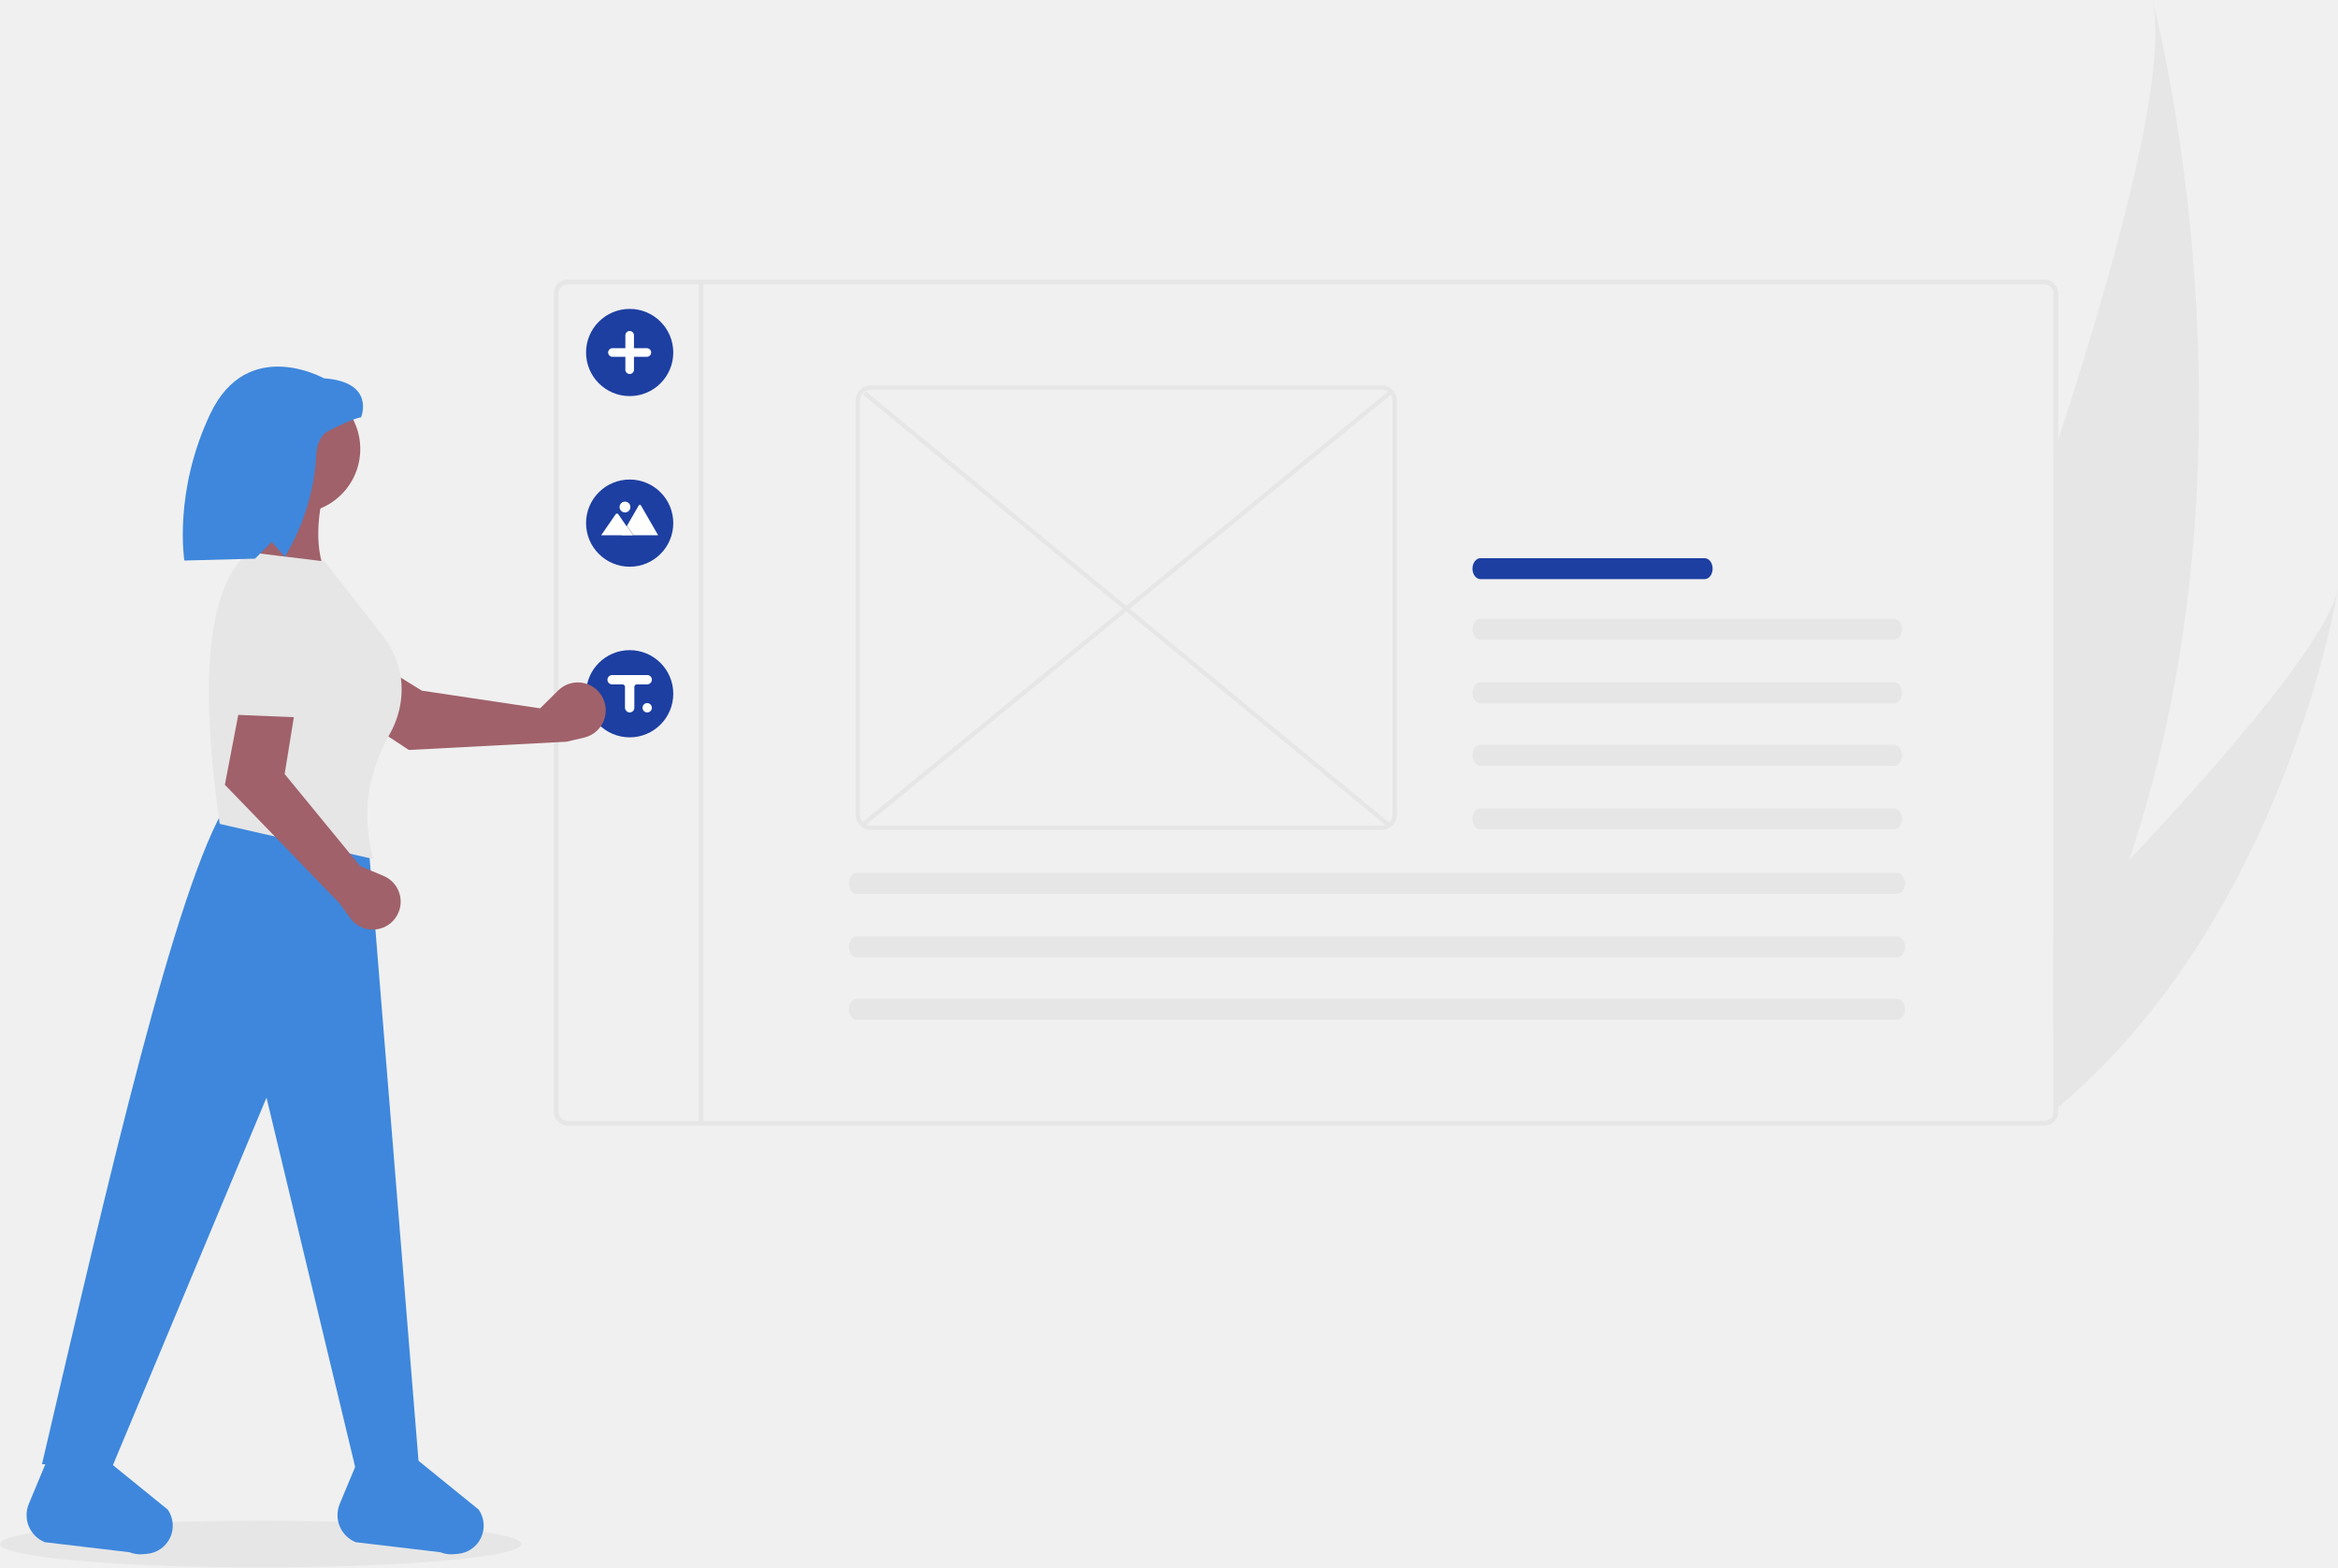
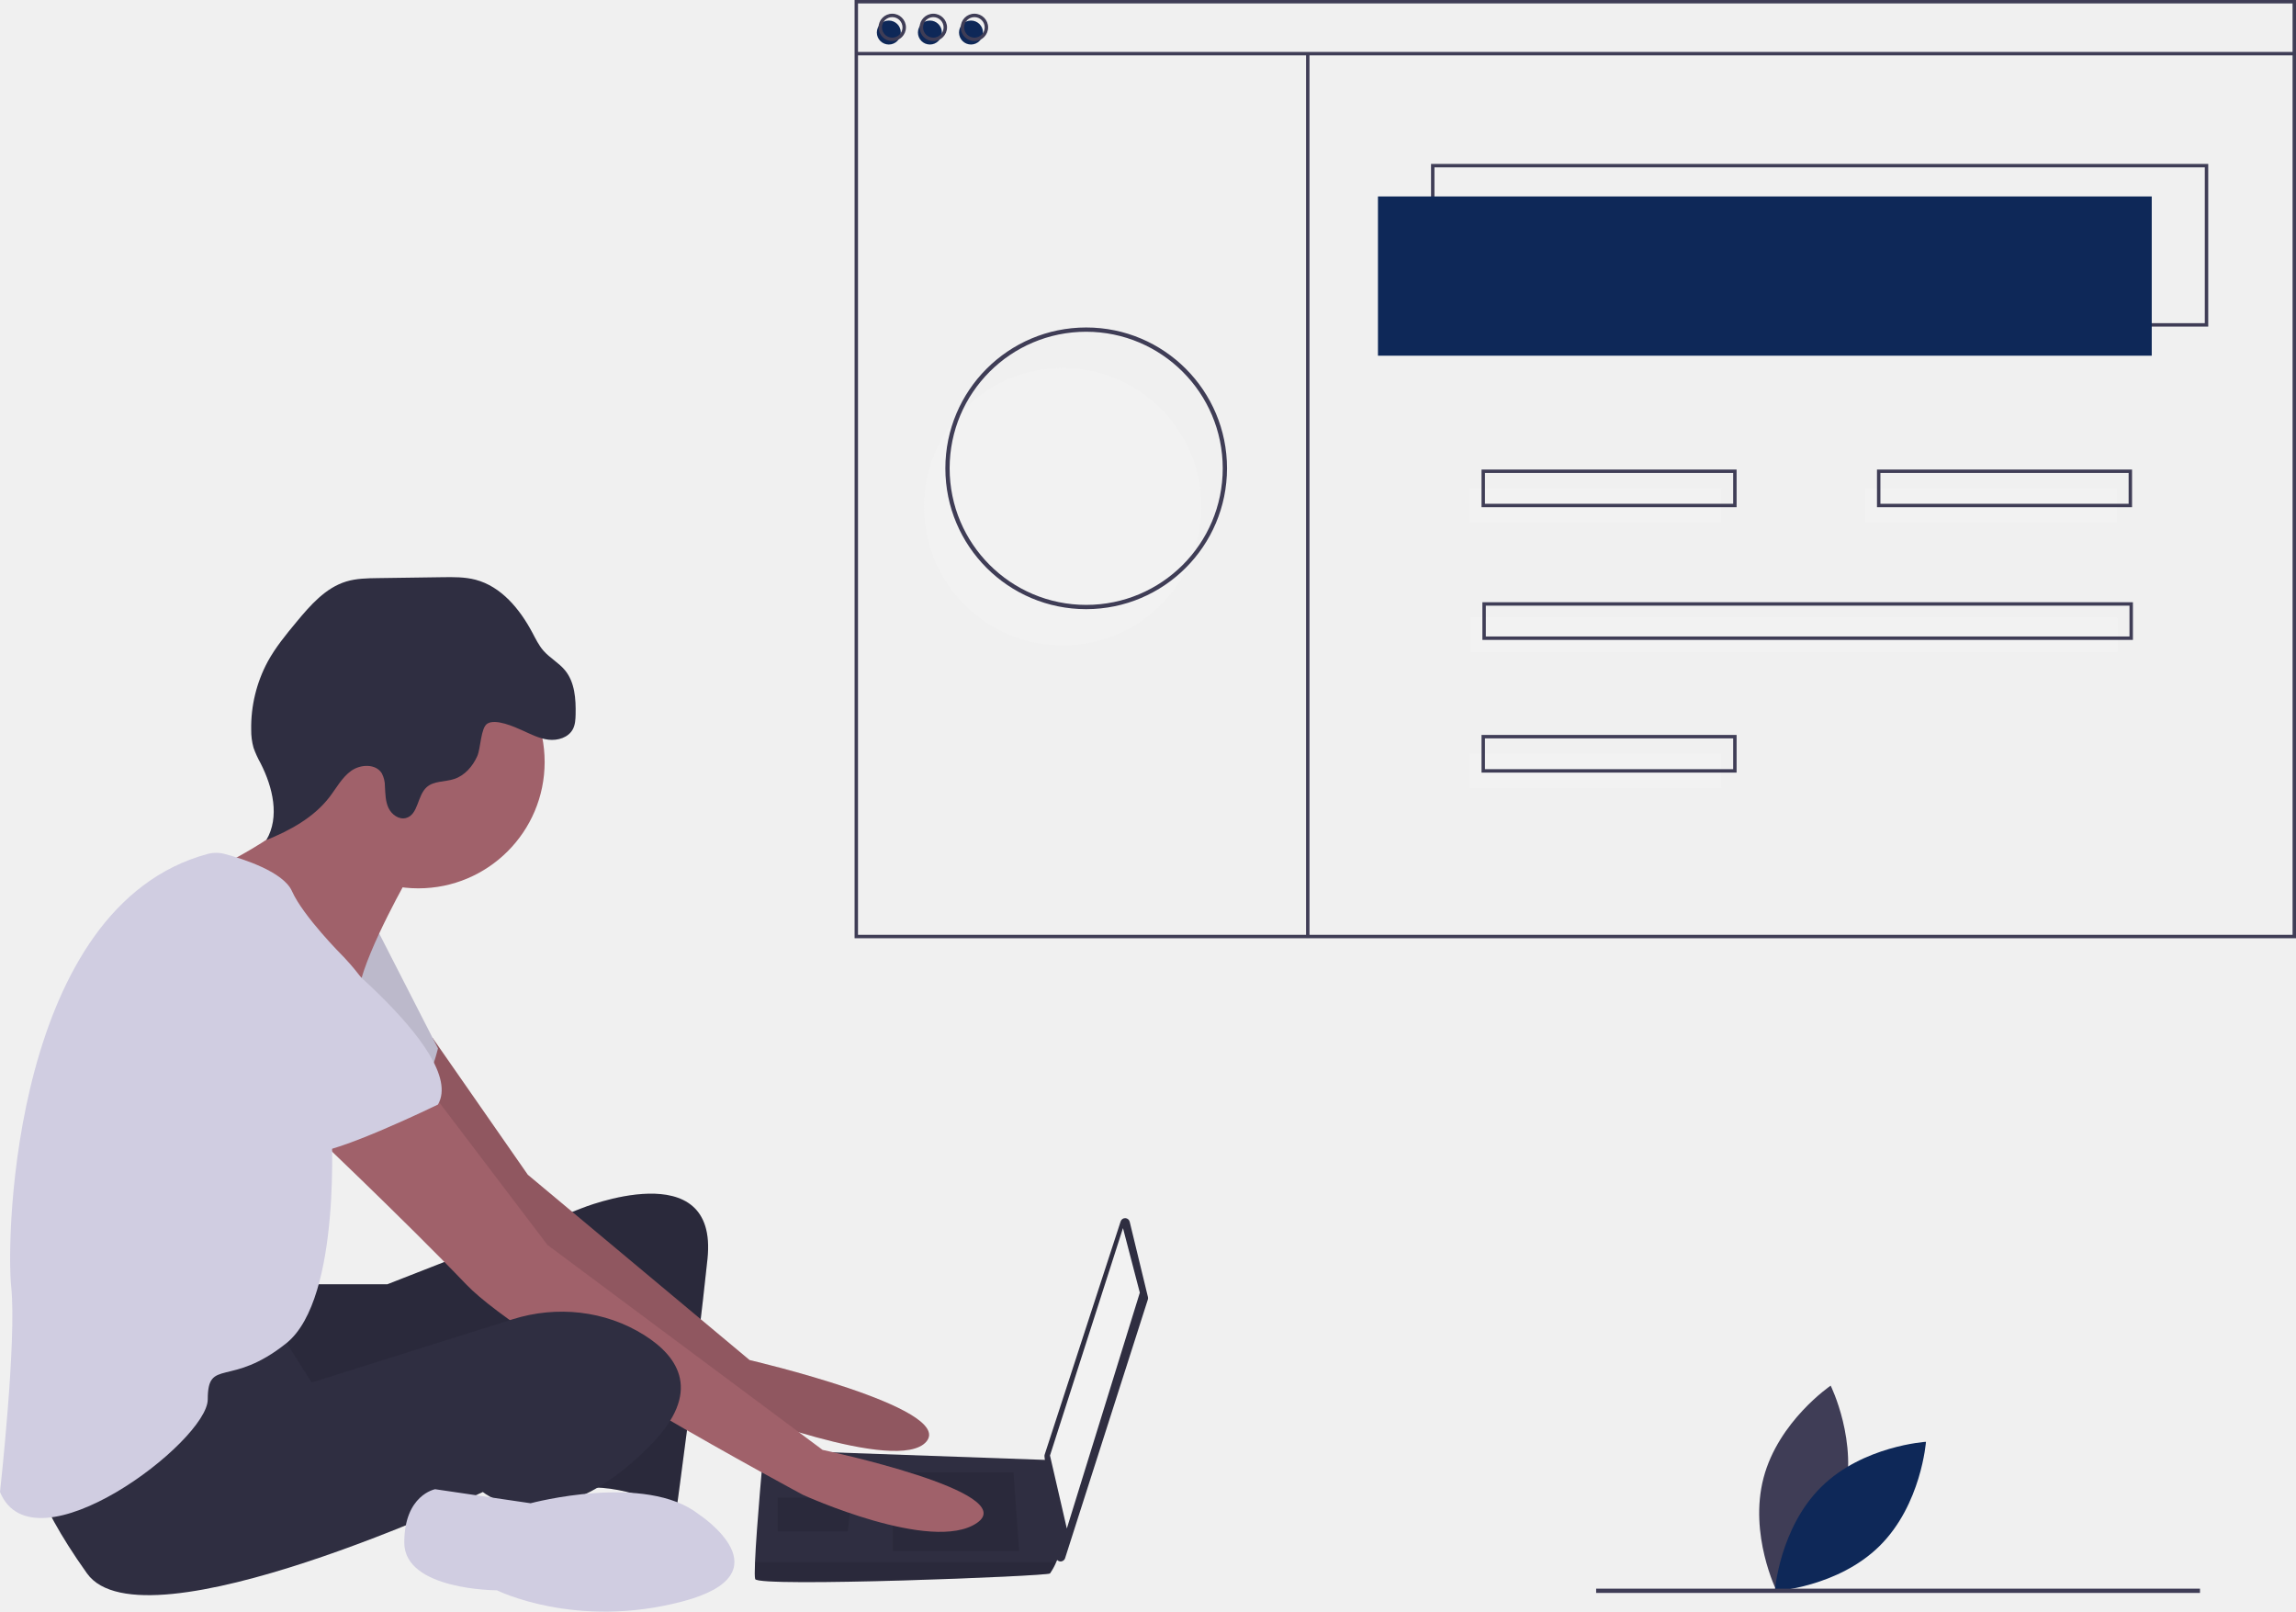
- <svg xmlns="http://www.w3.org/2000/svg" id="b8a77818-6ab0-46b3-bde5-d559b2498a42" data-name="Layer 1" width="1000.1" height="670.62" viewBox="0 0 1000.1 670.62">
-   <path d="M1010.56,482.85a455.603,455.603,0,0,1-30.18,69.41c-.66,1.22-1.33,2.44-2,3.66V309c.67-2.04,1.34-4.07,2-6.11,26.91-82.58,46.9-159.04,40.29-188.2C1022.61,122.03,1070.48,307.39,1010.56,482.85Z" transform="translate(-99.95001 -114.69)" fill="#e6e6e6" />
-   <path d="M1100.05,366.48c-.74,4.64-23.65,140.99-119.67,221.94-.66.57-1.33,1.12-2,1.67V516.41c.66-.68,1.33-1.36,2-2.05,9.84-10.1,20.05-20.73,30.18-31.51C1053.99,436.58,1095.85,387.57,1100.05,366.48Z" transform="translate(-99.95001 -114.69)" fill="#e6e6e6" />
-   <ellipse cx="111.5" cy="660.62" rx="111.5" ry="10" fill="#e6e6e6" />
-   <path d="M974.38,234.31H342.83a5.998,5.998,0,0,0-6,6v350a5.998,5.998,0,0,0,6,6H974.38a5.998,5.998,0,0,0,6-6v-350A5.998,5.998,0,0,0,974.38,234.31Zm4,356a3.999,3.999,0,0,1-4,4H342.83a3.999,3.999,0,0,1-4-4v-350a3.999,3.999,0,0,1,4-4H974.38a3.999,3.999,0,0,1,4,4Z" transform="translate(-99.95001 -114.69)" fill="#e6e6e6" />
-   <rect x="298.89" y="119.62" width="2" height="362" fill="#e6e6e6" />
-   <path d="M350.641,265.508a18.654,18.654,0,1,1,18.654,18.654A18.675,18.675,0,0,1,350.641,265.508Z" transform="translate(-99.95001 -114.69)" fill="#1d3fa2" />
-   <path d="M350.641,338.508a18.654,18.654,0,1,1,18.654,18.654A18.675,18.675,0,0,1,350.641,338.508Z" transform="translate(-99.95001 -114.69)" fill="#1d3fa2" />
-   <path d="M350.641,411.508a18.654,18.654,0,1,1,18.654,18.654A18.675,18.675,0,0,1,350.641,411.508Z" transform="translate(-99.95001 -114.69)" fill="#1d3fa2" />
-   <path d="M361.935,263.668h5.52v-5.52a1.84,1.84,0,1,1,3.68,0v5.52h5.52a1.84,1.84,0,0,1,0,3.68h-5.52v5.52a1.84,1.84,0,0,1-3.68,0V267.348h-5.52a1.84,1.84,0,1,1,0-3.68Z" transform="translate(-99.95001 -114.69)" fill="#fff" />
-   <path d="M365.806,343.706h15.617a.318.318,0,0,0,.058-.005l-7.386-12.794a.517.517,0,0,0-.9,0l-4.957,8.586-.237.411Z" transform="translate(-99.95001 -114.69)" fill="#fff" />
-   <polygon points="265.856 229.016 271.188 229.016 268.57 225.214 268.382 224.94 268.288 224.803 268.05 225.214 265.856 229.016" opacity="0.2" style="isolation:isolate" />
-   <path d="M357.11,343.706h13.508l-2.618-3.802-.188-.274-3.411-4.955a.69.69,0,0,0-1.024-.061.615.615,0,0,0-.049.061Z" transform="translate(-99.95001 -114.69)" fill="#fff" />
-   <circle cx="267.341" cy="216.934" r="2.314" fill="#fff" />
-   <rect x="436.771" y="373.998" width="290.485" height="1.837" transform="translate(-205.7421 339.1264) rotate(-39.33239)" fill="#e6e6e6" />
-   <rect x="581.096" y="229.841" width="1.837" height="291.069" transform="translate(-177.7555 471.126) rotate(-50.50975)" fill="#e6e6e6" />
-   <path d="M691.032,279.588H472.415a6.437,6.437,0,0,0-6.43,6.43V463.299a6.438,6.438,0,0,0,6.43,6.43H691.032a6.437,6.437,0,0,0,6.43-6.43V286.018a6.437,6.437,0,0,0-6.43-6.43ZM472.415,467.892a4.598,4.598,0,0,1-4.593-4.593V286.018a4.598,4.598,0,0,1,4.593-4.593H691.032a4.598,4.598,0,0,1,4.593,4.593V463.299a4.598,4.598,0,0,1-4.593,4.593Z" transform="translate(-99.95001 -114.69)" fill="#e6e6e6" />
-   <g id="b7202e77-47b3-4d88-8d2a-2206841e46b2" data-name="Path 40">
-     <path d="M733.164,379.455c-1.88.041-3.38,2.078-3.349,4.551.03,2.416,1.512,4.365,3.349,4.404H910.11c1.88.041,3.43-1.931,3.461-4.404s-1.469-4.511-3.349-4.551q-.056-.001-.112,0Z" transform="translate(-99.95001 -114.69)" fill="#e6e6e6" />
-   </g>
-   <path id="bfc1215b-6465-4563-8feb-7e589d2c97b6" data-name="Path 40" d="M733.164,353.512c-1.88.041-3.38,2.078-3.349,4.551.03,2.416,1.512,4.365,3.349,4.404h95.916c1.88.041,3.43-1.931,3.461-4.404s-1.469-4.511-3.349-4.551q-.056-.001-.112,0Z" transform="translate(-99.95001 -114.69)" fill="#1d3fa2" />
-   <g id="e482ad8c-5b59-4aa3-8d0a-acebf632571d" data-name="Path 40">
-     <path d="M733.164,406.634c-1.88.041-3.38,2.078-3.349,4.551.03,2.416,1.512,4.365,3.349,4.404H910.11c1.88.041,3.43-1.931,3.461-4.404s-1.469-4.511-3.349-4.551q-.056-.001-.112,0Z" transform="translate(-99.95001 -114.69)" fill="#e6e6e6" />
-   </g>
-   <g id="a4240805-a668-4077-939e-34c0ef9642f4" data-name="Path 40">
-     <path d="M733.164,433.375c-1.88.041-3.38,2.078-3.349,4.551.03,2.416,1.512,4.365,3.349,4.404H910.11c1.88.041,3.43-1.931,3.461-4.404s-1.469-4.511-3.349-4.551q-.056-.001-.112,0Z" transform="translate(-99.95001 -114.69)" fill="#e6e6e6" />
-   </g>
-   <g id="ecd3311d-200b-4df1-9e16-2b2cfcf2d576" data-name="Path 40">
-     <path d="M733.164,460.554c-1.88.041-3.38,2.078-3.349,4.551.03,2.416,1.512,4.365,3.349,4.404H910.11c1.88.041,3.43-1.931,3.461-4.404s-1.469-4.511-3.349-4.551q-.056-.001-.112,0Z" transform="translate(-99.95001 -114.69)" fill="#e6e6e6" />
-   </g>
-   <g id="b12ed9b2-cc32-4c4f-a9d5-2d1deb4d0e3e" data-name="Path 40">
-     <path d="M466.421,488.156c-1.88.041-3.38,2.078-3.349,4.551.03,2.416,1.512,4.365,3.349,4.404H911.367c1.88.041,3.43-1.931,3.461-4.404s-1.469-4.511-3.349-4.551q-.056-.001-.112,0Z" transform="translate(-99.95001 -114.69)" fill="#e6e6e6" />
-   </g>
-   <g id="e10bb4bc-6df1-41b6-ac46-84090840b498" data-name="Path 40">
-     <path d="M466.421,515.335c-1.88.041-3.38,2.078-3.349,4.551.03,2.416,1.512,4.365,3.349,4.404H911.367c1.88.041,3.43-1.931,3.461-4.404s-1.469-4.511-3.349-4.551q-.056-.001-.112,0Z" transform="translate(-99.95001 -114.69)" fill="#e6e6e6" />
-   </g>
-   <g id="e3c0a870-6a35-4470-a43f-0902a465f5fb" data-name="Path 40">
-     <path d="M466.421,542.076c-1.88.041-3.38,2.078-3.349,4.551.03,2.416,1.512,4.365,3.349,4.404H911.367c1.88.041,3.43-1.931,3.461-4.404s-1.469-4.511-3.349-4.551q-.056-.001-.112,0Z" transform="translate(-99.95001 -114.69)" fill="#e6e6e6" />
-   </g>
-   <path d="M279.498,746.22l-26.896-.845L213.95,584.31,148.021,742.09l-30.108-.946c28.624-122.863,57.423-247.99,79.198-282.708l60.467,17.504Z" transform="translate(-99.95001 -114.69)" fill="#3E87DC" />
-   <path d="M162.725,779.514l-1.867.149a12.101,12.101,0,0,1-5.524-.853L119.11,774.517a12.504,12.504,0,0,1-6.831-16.392L120.118,739.31h25.38L171.716,760.573A12.101,12.101,0,0,1,162.725,779.514Z" transform="translate(-99.95001 -114.69)" fill="#3E87DC" />
-   <path d="M295.725,779.514l-1.867.149a12.101,12.101,0,0,1-5.524-.853L252.11,774.517a12.504,12.504,0,0,1-6.831-16.392L253.118,739.31h25.38L304.716,760.573A12.101,12.101,0,0,1,295.725,779.514Z" transform="translate(-99.95001 -114.69)" fill="#3E87DC" />
-   <path d="M274.841,435.568l-47.526-31.327,21.969-13.304,31.11,19.254,50.605,7.562,7.693-7.627a11.958,11.958,0,0,1,18.501,2.061l0,0a11.958,11.958,0,0,1-7.359,18.075l-7.592,1.775Z" transform="translate(-99.95001 -114.69)" fill="#a0616a" />
-   <path d="M227.557,412.826c-5.308-10.982-14.546-19.989-27.097-27.331l24.669-24.736c11.871,6.693,22.288,17.402,31.97,30.143Z" transform="translate(-99.95001 -114.69)" fill="#e6e6e6" />
-   <circle cx="126.63" cy="192.102" r="27.482" fill="#a0616a" />
-   <path d="M240.472,362.865l-35.007-8.752c3.127-8.935,1.958-22.355,0-36.599h35.007C235.375,334.138,233.923,350.083,240.472,362.865Z" transform="translate(-99.95001 -114.69)" fill="#a0616a" />
-   <path d="M259.567,482.208l-65.639-15.021c-6.94-48.37-8.417-98.855,12.332-116.257l32.621,3.978,24.589,31.538a42.704,42.704,0,0,1,4.861,7.861c5.287,11.074,4.286,24.024-1.789,34.687C257.312,445.199,254.492,462.827,259.567,482.208Z" transform="translate(-99.95001 -114.69)" fill="#e6e6e6" />
-   <path d="M196.144,450.462l10.706-55.906,20.711,15.187-5.852,36.115,32.301,39.396,9.994,4.18a11.958,11.958,0,0,1,5.192,17.876l0,0a11.958,11.958,0,0,1-19.515.135l-4.551-6.331Z" transform="translate(-99.95001 -114.69)" fill="#a0616a" />
-   <path d="M236.623,383.471c-4.498,11.338-4.883,24.235-1.8,38.445L199.918,420.479c-3.101-13.27-2.26-28.187.575-43.936Z" transform="translate(-99.95001 -114.69)" fill="#e6e6e6" />
-   <path d="M238.483,276.539S205.863,258.24,189.95,291.656s-11.139,62.854-11.139,62.854L209.045,353.715l7.161-7.161,5.569,6.365.085-.137A93.839,93.839,0,0,0,235.256,308.904c.253-4.242,1.715-8.138,5.614-10.087,11.139-5.569,13.526-5.569,13.526-5.569S260.761,278.131,238.483,276.539Z" transform="translate(-99.95001 -114.69)" fill="#3E87DC" />
-   <path d="M376.796,403.508h-14.893a2.074,2.074,0,0,0-2.08,1.664,2.001,2.001,0,0,0,1.973,2.336h4.431a1.069,1.069,0,0,1,1.069,1.069v8.824a2.074,2.074,0,0,0,1.664,2.08,2.001,2.001,0,0,0,2.336-1.973v-8.931a1.069,1.069,0,0,1,1.069-1.069h4.324a2.074,2.074,0,0,0,2.08-1.664A2.001,2.001,0,0,0,376.796,403.508Z" transform="translate(-99.95001 -114.69)" fill="#fff" />
-   <circle cx="276.846" cy="302.818" r="2" fill="#fff" />
+ <svg xmlns="http://www.w3.org/2000/svg" id="ade8c9af-7e2e-4eda-b5c8-b06129257226" data-name="Layer 1" width="1076.064" height="755.228" viewBox="0 0 1076.064 755.228">
+   <path d="M926.114,774.809c-6.985,26.598-31.459,43.22-31.459,43.22s-13.15-26.502-6.166-53.1,31.459-43.22,31.459-43.22S933.098,748.211,926.114,774.809Z" transform="translate(-61.96814 -72.38605)" fill="#3f3d56" />
+   <path d="M915.52,769.183c-19.563,19.327-21.751,48.831-21.751,48.831s29.528-1.831,49.091-21.159,21.751-48.831,21.751-48.831S935.082,749.855,915.52,769.183Z" transform="translate(-61.96814 -72.38605)" fill="#0e2858" />
+   <path d="M206.702,674.194h36.841l90.788-35.526s64.472-26.315,59.209,23.684-14.473,117.103-14.473,117.103-28.947-13.158-44.736-9.21-5.263-80.262-5.263-80.262-128.945,61.841-140.787,53.946-14.473-63.157-14.473-63.157Z" transform="translate(-61.96814 -72.38605)" fill="#2f2e41" />
+   <path d="M206.702,674.194h36.841l90.788-35.526s64.472-26.315,59.209,23.684-14.473,117.103-14.473,117.103-28.947-13.158-44.736-9.21-5.263-80.262-5.263-80.262-128.945,61.841-140.787,53.946-14.473-63.157-14.473-63.157Z" transform="translate(-61.96814 -72.38605)" opacity="0.1" />
+   <path d="M264.746,558.82l44.586,64.059L413.277,709.72s96.051,22.368,82.893,38.157S402.751,732.088,402.751,732.088s-119.735-86.84-123.682-93.419S231.702,570.249,231.702,570.249Z" transform="translate(-61.96814 -72.38605)" fill="#a0616a" />
+   <path d="M264.746,558.82l44.586,64.059L413.277,709.72s96.051,22.368,82.893,38.157S402.751,732.088,402.751,732.088s-119.735-86.84-123.682-93.419S231.702,570.249,231.702,570.249Z" transform="translate(-61.96814 -72.38605)" opacity="0.1" />
+   <path d="M238.281,507.092l28.947,56.578s-6.579,27.631-17.105,30.263-55.262-34.21-55.262-34.21Z" transform="translate(-61.96814 -72.38605)" fill="#d0cde1" />
+   <path d="M238.281,507.092l28.947,56.578s-6.579,27.631-17.105,30.263-55.262-34.21-55.262-34.21Z" transform="translate(-61.96814 -72.38605)" opacity="0.1" />
+   <path d="M591.419,644.9,599.97,680.172a2.203,2.203,0,0,1-.043,1.19L561.14,802.574a2.203,2.203,0,0,1-4.287-.423l-5.366-47.219a2.203,2.203,0,0,1,.094-.931L587.184,644.737A2.203,2.203,0,0,1,591.419,644.9Z" transform="translate(-61.96814 -72.38605)" fill="#2f2e41" />
+   <polygon points="526.306 575.493 534.2 605.756 499.99 716.28 492.096 682.07 526.306 575.493" fill="#f2f2f2" />
+   <path d="M415.909,812.35c1.316,3.947,136.839-1.316,138.155-2.632a28.561,28.561,0,0,0,2.895-5.263c1.237-2.632,2.368-5.263,2.368-5.263L554.064,756.588l-134.208-4.763s-3.355,36.105-4.039,52.631C415.646,808.626,415.646,811.56,415.909,812.35Z" transform="translate(-61.96814 -72.38605)" fill="#2f2e41" />
+   <polygon points="474.991 689.965 477.622 726.806 418.413 726.806 418.413 689.965 474.991 689.965" opacity="0.1" />
+   <polygon points="398.677 701.806 399.03 701.736 397.361 717.596 364.467 717.596 364.467 701.806 398.677 701.806" opacity="0.1" />
+   <path d="M415.909,812.35c1.316,3.947,136.839-1.316,138.155-2.632a28.561,28.561,0,0,0,2.895-5.263H415.817C415.646,808.626,415.646,811.56,415.909,812.35Z" transform="translate(-61.96814 -72.38605)" opacity="0.1" />
+   <circle cx="196.049" cy="357.076" r="59.209" fill="#a0616a" />
+   <path d="M254.07,482.093s-19.736,34.21-23.684,52.631-59.209-36.841-59.209-36.841l-7.237-19.079s51.973-24.342,48.025-44.078S254.07,482.093,254.07,482.093Z" transform="translate(-61.96814 -72.38605)" fill="#a0616a" />
+   <path d="M264.596,584.722l53.946,71.051,128.945,96.051s93.419,19.736,72.367,34.21-81.577-13.158-81.577-13.158S308.016,703.141,280.385,674.194s-78.946-77.63-78.946-77.63Z" transform="translate(-61.96814 -72.38605)" fill="#a0616a" />
+   <path d="M192.229,695.247,208.018,720.246l94.231-29.646c20.676-6.505,43.348-4.111,61.687,7.442,16.447,10.362,26.973,26.809,3.289,51.15-47.368,48.683-78.946,22.368-78.946,22.368S129.072,846.559,102.757,809.718s-27.631-55.262-27.631-55.262S176.44,691.299,192.229,695.247Z" transform="translate(-61.96814 -72.38605)" fill="#2f2e41" />
+   <path d="M389.593,782.087s42.104,27.631-7.895,40.789-86.84-5.263-86.84-5.263-43.42,0-43.42-22.368,14.473-25,14.473-25l44.736,6.579S364.594,762.351,389.593,782.087Z" transform="translate(-61.96814 -72.38605)" fill="#d0cde1" />
+   <path d="M306.589,414.568c4.03,1.797,8.026,3.923,12.408,4.444s9.371-1.008,11.444-4.903c1.12-2.104,1.248-4.578,1.3-6.961.158-7.225-.364-15.036-4.943-20.627-2.914-3.559-7.167-5.802-10.184-9.274-2.161-2.488-3.599-5.503-5.148-8.411-5.866-11.017-14.551-21.606-26.622-24.782-5.04-1.326-10.328-1.262-15.539-1.188l-30.397.429c-4.919.069-9.914.15-14.623,1.574-9.784,2.958-16.908,11.186-23.432,19.054-4.881,5.887-9.775,11.834-13.439,18.547a65.079,65.079,0,0,0-7.714,31.887,29.833,29.833,0,0,0,1.093,8.437,46.822,46.822,0,0,0,3.316,7.284c5.7,11.197,9.085,25.182,2.665,35.983,11.152-4.555,22.186-10.528,29.542-20.068,3.291-4.267,5.872-9.263,10.258-12.395s11.532-3.403,14.346,1.193a12.857,12.857,0,0,1,1.451,6.022c.206,3.45.2,7.033,1.663,10.164s4.947,5.658,8.273,4.721c5.729-1.614,5.18-10.406,9.593-14.4,3.351-3.033,8.521-2.453,12.826-3.83,5.016-1.604,8.779-5.95,10.924-10.759,1.63-3.656,1.606-13.223,4.691-15.203C294.208,409.022,303.004,412.969,306.589,414.568Z" transform="translate(-61.96814 -72.38605)" fill="#2f2e41" />
+   <path d="M159.24,472.562a15.616,15.616,0,0,1,8.128.021c8.446,2.268,27.38,8.27,31.44,17.405,5.263,11.842,23.684,30.263,23.684,30.263s25,25,19.736,42.104-25,36.841-25,36.841,5.263,81.577-21.052,102.63-36.841,6.579-36.841,26.315S77.757,809.718,61.968,771.561c0,0,7.895-71.051,5.263-96.051C64.638,650.871,68.434,497.145,159.24,472.562Z" transform="translate(-61.96814 -72.38605)" fill="#d0cde1" />
+   <path d="M201.439,505.777s80.262,59.209,65.788,84.209c0,0-48.683,23.684-59.209,22.368s-51.315-47.368-61.841-51.315S130.388,486.04,201.439,505.777Z" transform="translate(-61.96814 -72.38605)" fill="#d0cde1" />
+   <circle cx="498.064" cy="237.458" r="65" fill="#f2f2f2" />
+   <path d="M1096.898,225.427H732.649V149.207H1096.898ZM734.254,223.822h361.039v-73.01H734.254Z" transform="translate(-61.96814 -72.38605)" fill="#3f3d56" />
+   <rect x="645.809" y="92.065" width="362.644" height="74.615" fill="#0e2858" />
+   <circle cx="416.565" cy="15.244" r="5.616" fill="#0e2858" />
+   <circle cx="435.82" cy="15.244" r="5.616" fill="#0e2858" />
+   <circle cx="455.076" cy="15.244" r="5.616" fill="#0e2858" />
+   <path d="M1138.032,512.052H462.487V72.386h675.545Zm-673.94-1.605h672.336V73.991H464.092Z" transform="translate(-61.96814 -72.38605)" fill="#3f3d56" />
+   <rect x="401.321" y="24.338" width="673.94" height="1.605" fill="#3f3d56" />
+   <path d="M480.138,91.641a6.418,6.418,0,1,1,6.418-6.418A6.426,6.426,0,0,1,480.138,91.641Zm0-11.232a4.814,4.814,0,1,0,4.814,4.814A4.819,4.819,0,0,0,480.138,80.409Z" transform="translate(-61.96814 -72.38605)" fill="#3f3d56" />
+   <path d="M499.393,91.641a6.418,6.418,0,1,1,6.418-6.418A6.426,6.426,0,0,1,499.393,91.641Zm0-11.232a4.814,4.814,0,1,0,4.814,4.814A4.819,4.819,0,0,0,499.393,80.409Z" transform="translate(-61.96814 -72.38605)" fill="#3f3d56" />
+   <path d="M518.649,91.641A6.418,6.418,0,1,1,525.067,85.223,6.426,6.426,0,0,1,518.649,91.641Zm0-11.232a4.814,4.814,0,1,0,4.814,4.814A4.819,4.819,0,0,0,518.649,80.409Z" transform="translate(-61.96814 -72.38605)" fill="#3f3d56" />
+   <rect x="612.109" y="25.14" width="1.605" height="414.346" fill="#3f3d56" />
+   <rect x="688.733" y="228.859" width="117.94" height="16.046" fill="#f2f2f2" />
+   <rect x="874.067" y="228.859" width="117.94" height="16.046" fill="#f2f2f2" />
+   <path d="M875.861,310.07H756.317V292.42H875.861Zm-117.94-1.605H874.257V294.024H757.922Z" transform="translate(-61.96814 -72.38605)" fill="#3f3d56" />
+   <rect x="688.733" y="353.217" width="117.94" height="16.046" fill="#f2f2f2" />
+   <path d="M875.861,434.428H756.317V416.778H875.861Zm-117.94-1.605H874.257V418.382H757.922Z" transform="translate(-61.96814 -72.38605)" fill="#3f3d56" />
+   <rect x="689.134" y="289.433" width="303.273" height="16.046" fill="#f2f2f2" />
+   <path d="M1061.596,372.249H756.718V354.599h304.878ZM758.323,370.645h301.669V356.203H758.323Z" transform="translate(-61.96814 -72.38605)" fill="#3f3d56" />
+   <path d="M1061.195,310.07H941.651V292.42H1061.195Zm-117.94-1.605h116.335V294.024H943.255Z" transform="translate(-61.96814 -72.38605)" fill="#3f3d56" />
+   <path d="M571.032,357.844a66,66,0,1,1,66-66A66.075,66.075,0,0,1,571.032,357.844Zm0-130a64,64,0,1,0,64,64A64.073,64.073,0,0,0,571.032,227.844Z" transform="translate(-61.96814 -72.38605)" fill="#3f3d56" />
+   <rect x="748.064" y="744.458" width="283" height="2" fill="#3f3d56" />
</svg>
